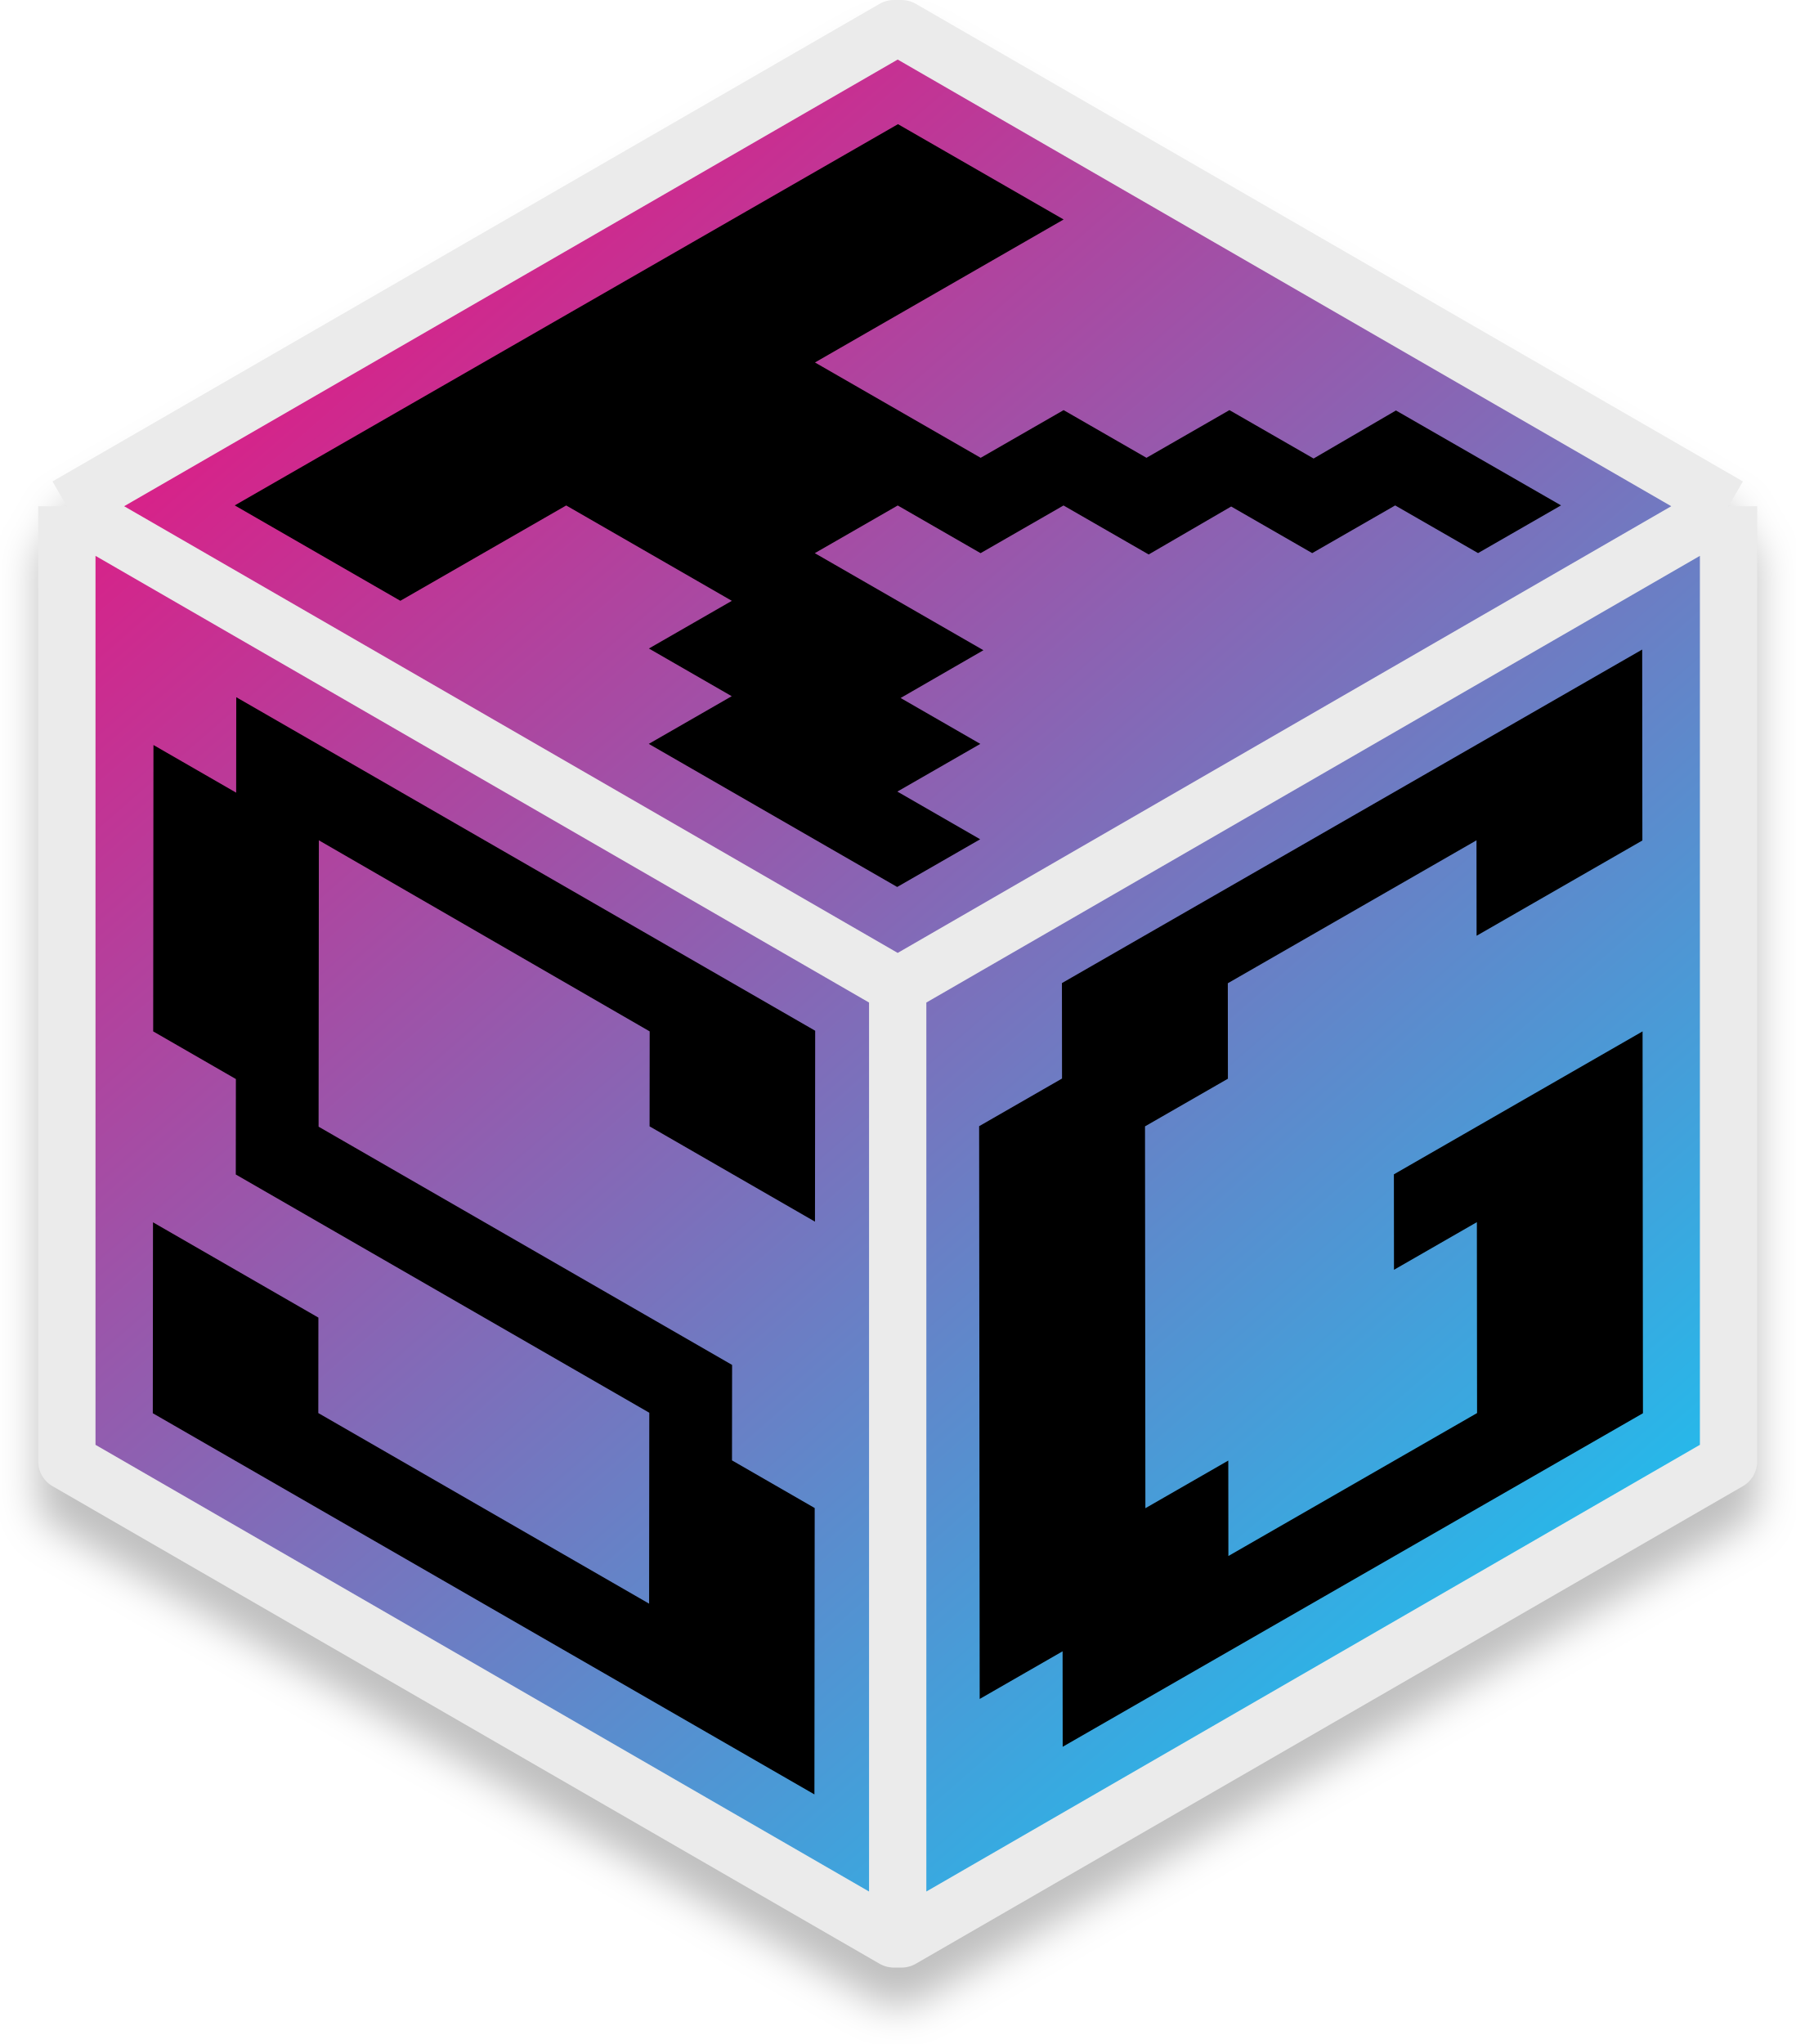
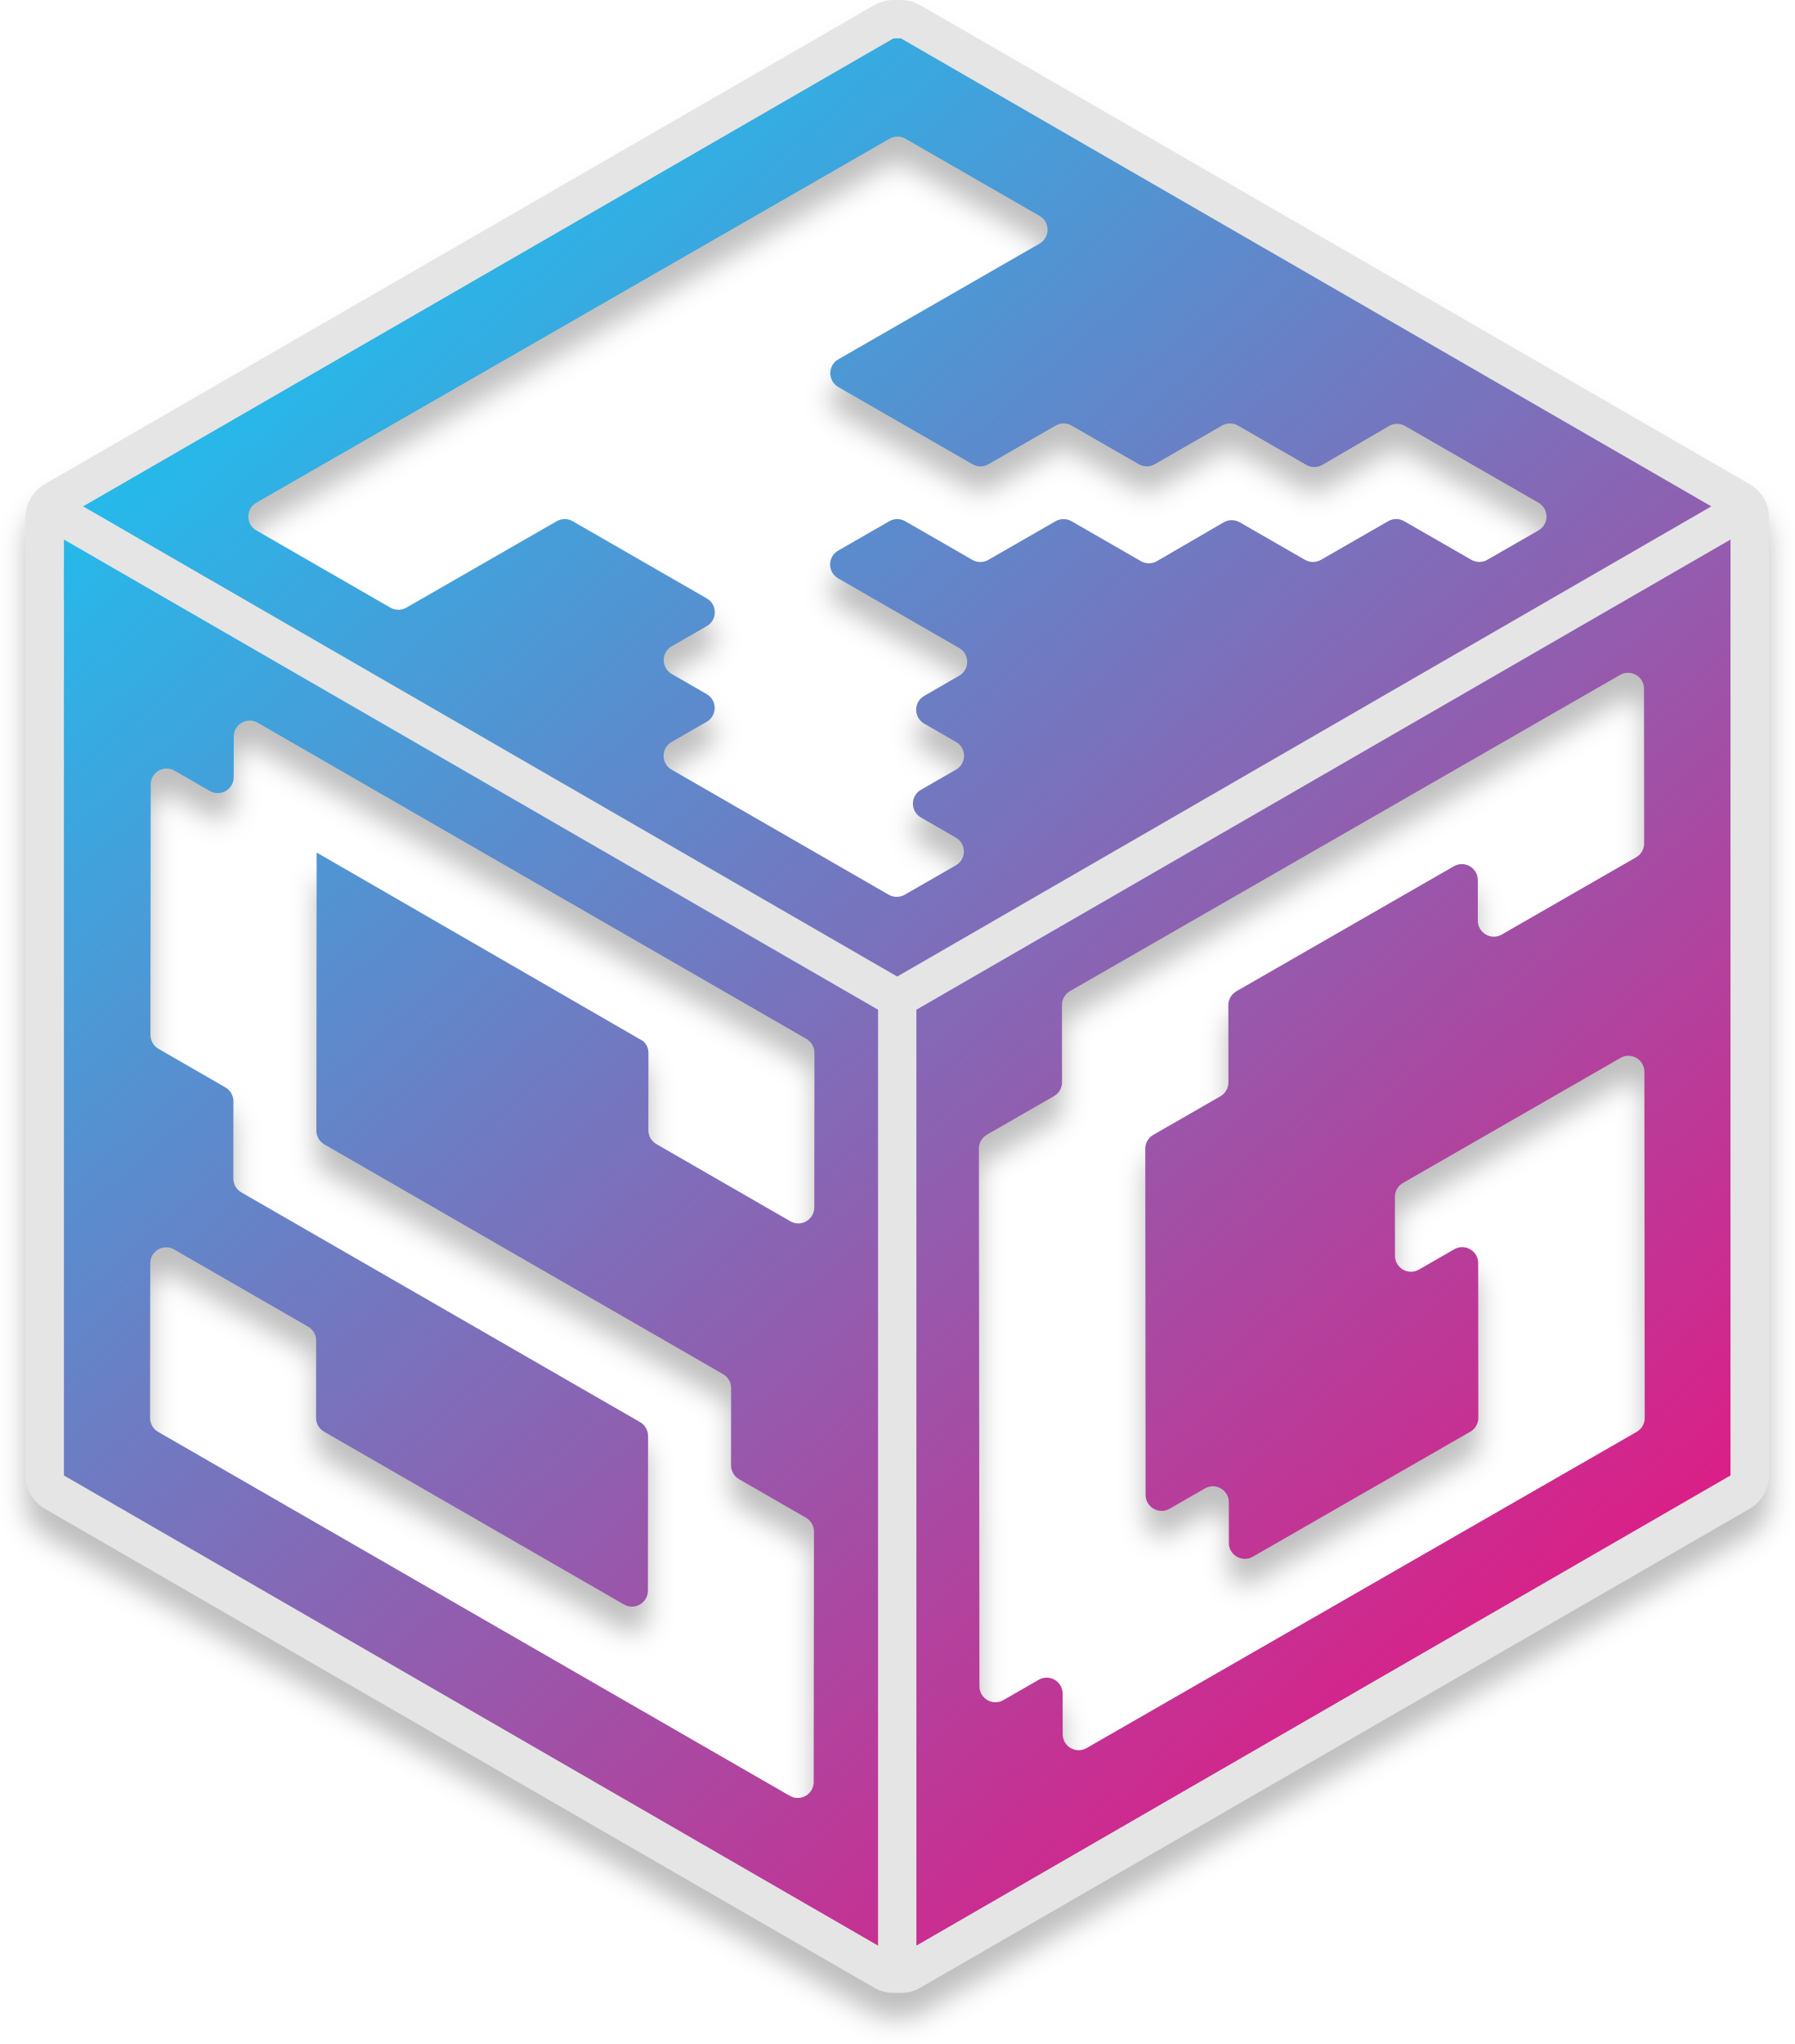
- <svg xmlns="http://www.w3.org/2000/svg" width="188" height="214" viewBox="0 0 188 214" fill="none">
+ <svg xmlns="http://www.w3.org/2000/svg" width="281" height="320" viewBox="0 0 281 320" fill="none">
  <g id="Iso-v2" filter="url(#filter0_d)">
-     <path id="background" d="M93.599 203L7 153V53L93.603 3L94.397 3.001L181 53V153L94.4 203H93.599Z" fill="url(#paint0_linear)" />
-     <path id="frame" d="M94 203H93.599L50.3 178L7 153V103L7 54L7 53M94 203H94.4L137.7 178L181 153V103V54V53M94 203V153V103M7 53L8 52.422L50.301 28L93.603 3L94.397 3.001L137.699 28.001L180 52.422L181 53M7 53L8 53.577L50.3 78L93.6 103L94 103M181 53L180 53.577L137.7 78L94.4 103L94 103" stroke="#EBEBEB" stroke-width="6" stroke-linejoin="round" />
-     <g id="text">
-       <path d="M24.739 72.995L85.359 107.915L85.339 127.903L68.019 117.926L68.029 107.983L33.389 87.978L33.36 117.96L76.659 142.903L76.649 152.898L85.309 157.886L85.28 187.869L16 147.961L16.02 127.972L33.34 137.949L33.33 147.943L67.97 167.898L67.989 147.909L24.69 122.966L24.7 112.972L16.04 107.983L16.069 78.001L24.729 82.989L24.739 72.995Z" fill="black" />
-       <path d="M111.197 102.926L171.957 68.006L171.977 87.995L154.617 97.972L154.607 87.978L128.567 102.943L128.577 112.938L119.897 117.926L119.936 157.904L128.617 152.915L128.627 162.909L154.667 147.943L154.647 127.955L145.967 132.943L145.957 122.949L171.997 107.983L172.037 147.961L111.276 182.881L111.266 172.886L102.586 177.875L102.527 117.909L111.207 112.92L111.197 102.926Z" fill="black" />
-       <path d="M24.58 52.913L41.922 62.901L59.288 52.92L76.633 62.905L67.948 67.897L76.62 72.89L67.934 77.882L93.947 92.863L102.636 87.869L93.964 82.876L102.652 77.883L94.305 73.078C97.081 71.48 99.987 69.803 102.976 68.076L85.319 57.914L94.004 52.922L102.678 57.914L111.364 52.922L120.28 58.051C123.176 56.369 126.067 54.689 128.919 53.03L137.404 57.91L146.092 52.917L154.77 57.907L163.459 52.913L154.78 47.924L146.174 42.976C143.425 44.581 140.534 46.266 137.55 48.005L128.737 42.938L120.05 47.93L111.374 42.939L102.689 47.931L85.337 37.949L111.374 22.979L94.029 13L24.58 52.913Z" fill="black" />
-     </g>
+     <path id="Subtract" fill-rule="evenodd" clip-rule="evenodd" d="M10 231L139.899 306H141.1L271 231V81L141.096 6.002L139.904 6L10 81V231ZM61.136 95.133L40.136 83.038C38.465 82.076 38.466 79.665 40.137 78.704L139.297 21.716C140.069 21.273 141.018 21.273 141.789 21.717L162.793 33.8C164.464 34.762 164.464 37.174 162.792 38.135L131.274 56.257C129.602 57.218 129.602 59.63 131.273 60.591L152.287 72.679C153.058 73.123 154.008 73.123 154.779 72.68L165.314 66.625C166.086 66.182 167.035 66.182 167.806 66.626L178.33 72.678C179.101 73.121 180.05 73.122 180.822 72.678L191.359 66.623C192.13 66.179 193.079 66.179 193.851 66.623L204.57 72.786C205.346 73.233 206.301 73.23 207.075 72.779C210.661 70.689 214.152 68.653 217.51 66.694C218.284 66.243 219.24 66.24 220.016 66.686L231.67 73.386L240.918 78.702C242.59 79.663 242.59 82.076 240.918 83.037L232.901 87.644C232.13 88.088 231.181 88.088 230.409 87.644L219.884 81.592C219.113 81.148 218.164 81.148 217.392 81.592L206.853 87.649C206.081 88.093 205.132 88.093 204.36 87.649L194.132 81.766C193.356 81.32 192.401 81.322 191.628 81.772C188.168 83.784 184.673 85.816 181.17 87.85C180.397 88.299 179.443 88.301 178.668 87.856L167.793 81.599C167.021 81.156 166.072 81.155 165.3 81.599L154.764 87.654C153.992 88.098 153.043 88.097 152.271 87.654L141.751 81.6C140.98 81.156 140.031 81.156 139.259 81.6L131.247 86.205C129.575 87.165 129.574 89.577 131.245 90.539L150.207 101.452C151.876 102.412 151.878 104.82 150.21 105.782C148.353 106.855 146.521 107.911 144.72 108.949C143.05 109.911 143.051 112.322 144.721 113.283L149.711 116.156C151.382 117.118 151.381 119.529 149.71 120.49L144.214 123.649C142.542 124.609 142.541 127.021 144.212 127.983L149.688 131.135C151.358 132.097 151.357 134.509 149.686 135.469L141.667 140.078C140.895 140.521 139.945 140.521 139.174 140.077L105.167 120.491C103.496 119.529 103.497 117.118 105.169 116.157L110.662 113C112.334 112.039 112.335 109.628 110.664 108.666L105.189 105.513C103.518 104.551 103.519 102.14 105.191 101.179L110.682 98.023C112.354 97.063 112.354 94.651 110.683 93.689L89.678 81.597C88.906 81.153 87.957 81.153 87.185 81.597L63.629 95.134C62.857 95.578 61.908 95.577 61.136 95.133ZM167.551 155.167L253.695 105.659C255.36 104.702 257.439 105.903 257.44 107.825L257.465 132.044C257.465 132.94 256.987 133.767 256.21 134.214L235.167 146.308C233.501 147.265 231.423 146.064 231.421 144.143L231.415 137.782C231.413 135.861 229.335 134.659 227.669 135.617L193.606 155.193C192.829 155.64 192.351 156.467 192.352 157.363L192.364 169.458C192.365 170.354 191.886 171.182 191.11 171.628L180.601 177.667C179.824 178.114 179.346 178.942 179.347 179.837L179.4 234.04C179.402 235.961 181.48 237.162 183.146 236.205L188.683 233.023C190.349 232.065 192.427 233.267 192.429 235.188L192.436 241.549C192.437 243.47 194.516 244.671 196.181 243.714L230.245 224.137C231.021 223.691 231.5 222.863 231.499 221.967L231.475 197.747C231.473 195.826 229.395 194.625 227.729 195.582L222.192 198.765C220.526 199.722 218.448 198.521 218.446 196.6L218.437 187.372C218.436 186.476 218.914 185.648 219.691 185.202L253.754 165.625C255.42 164.668 257.498 165.869 257.5 167.79L257.554 221.993C257.555 222.889 257.076 223.716 256.3 224.163L170.156 273.671C168.49 274.628 166.412 273.427 166.41 271.506L166.404 265.145C166.402 263.224 164.324 262.023 162.658 262.98L157.121 266.162C155.455 267.12 153.377 265.918 153.375 263.997L153.291 179.812C153.29 178.916 153.769 178.088 154.546 177.642L165.054 171.602C165.831 171.156 166.31 170.328 166.309 169.432L166.297 157.337C166.296 156.442 166.774 155.614 167.551 155.167ZM40.352 113.149L126.285 162.65C127.06 163.097 127.538 163.924 127.537 164.819L127.513 189.035C127.511 190.957 125.431 192.158 123.765 191.198L102.782 179.111C102.007 178.665 101.529 177.837 101.53 176.943L101.542 164.844C101.543 164.144 101.251 163.485 100.752 163.018L49.584 133.466L49.541 176.994C49.54 177.889 50.017 178.716 50.793 179.163L113.235 215.133C114.011 215.58 114.488 216.407 114.488 217.302L114.476 229.4C114.475 230.295 114.952 231.122 115.728 231.569L126.21 237.608C126.986 238.054 127.463 238.881 127.463 239.776L127.424 278.984C127.422 280.906 125.342 282.107 123.676 281.147L24.753 224.163C23.978 223.716 23.501 222.889 23.501 221.994L23.526 197.778C23.527 195.856 25.608 194.655 27.273 195.614L48.256 207.701C49.032 208.148 49.509 208.975 49.508 209.87L49.496 221.969C49.495 222.864 49.973 223.691 50.748 224.137L97.711 251.19C99.376 252.15 101.457 250.949 101.459 249.027L101.483 224.81C101.484 223.916 101.006 223.088 100.231 222.642L37.788 186.671C37.013 186.225 36.535 185.398 36.536 184.503L36.548 172.405C36.549 171.51 36.071 170.682 35.296 170.236L24.813 164.197C24.038 163.75 23.56 162.923 23.561 162.028L23.6 122.821C23.602 120.899 25.682 119.698 27.348 120.657L32.85 123.827C34.516 124.787 36.596 123.586 36.598 121.663L36.605 115.313C36.606 113.39 38.687 112.189 40.352 113.149Z" fill="url(#paint0_linear)" />
+     <path id="Union" fill-rule="evenodd" clip-rule="evenodd" d="M137.5 304.615V231V158.078L73.45 121.098L10 84.464V156V231L74.95 268.5L137.5 304.615ZM13 79.268L76.45 115.902L140.5 152.882L204.55 115.902L268 79.268L206.048 43.501L141.096 6.002L139.904 6L74.952 43.5L13 79.268ZM271 84.464L207.55 121.098L143.5 158.078V231V304.614L206.05 268.5L271 231V156V84.464ZM136.899 311.196C137.811 311.723 138.846 312 139.899 312H140.5H141.1C142.153 312 143.188 311.723 144.1 311.196L209.05 273.696L274 236.196C275.857 235.124 277 233.144 277 231V156V81C277 78.856 275.856 76.875 274 75.803L209.048 38.305L144.096 0.806C143.187 0.281 142.157 0.004 141.107 0.002L139.915 9.70057e-06C138.858 -0.002 137.819 0.275 136.904 0.804L71.952 38.304L7 75.803C5.144 76.875 4 78.856 4 81V156V231C4 233.144 5.144 235.124 7 236.196L71.95 273.696L136.899 311.196Z" fill="#E5E5E5" />
  </g>
  <defs>
-     <filter id="filter0_d" x="0" y="0" width="188" height="214" filterUnits="userSpaceOnUse" color-interpolation-filters="sRGB">
+     <filter id="filter0_d" x="0" y="0" width="281" height="320" filterUnits="userSpaceOnUse" color-interpolation-filters="sRGB">
      <feFlood flood-opacity="0" result="BackgroundImageFix" />
      <feColorMatrix in="SourceAlpha" type="matrix" values="0 0 0 0 0 0 0 0 0 0 0 0 0 0 0 0 0 0 127 0" />
      <feOffset dy="4" />
      <feGaussianBlur stdDeviation="2" />
      <feColorMatrix type="matrix" values="0 0 0 0 0 0 0 0 0 0 0 0 0 0 0 0 0 0 0.25 0" />
      <feBlend mode="normal" in2="BackgroundImageFix" result="effect1_dropShadow" />
      <feBlend mode="normal" in="SourceGraphic" in2="effect1_dropShadow" result="shape" />
    </filter>
-     <linearGradient id="paint0_linear" x1="7" y1="3" x2="181" y2="203" gradientUnits="userSpaceOnUse">
-       <stop id="logo-color1" stop-color="#FF0073" />
-       <stop id="logo-colo2" offset="1" stop-color="#00D9FF" />
+     <linearGradient id="paint0_linear" x1="271" y1="306" x2="10" y2="6" gradientUnits="userSpaceOnUse">
+       <stop stop-color="#FF0073" />
+       <stop offset="1" stop-color="#00D9FF" />
    </linearGradient>
  </defs>
</svg>
